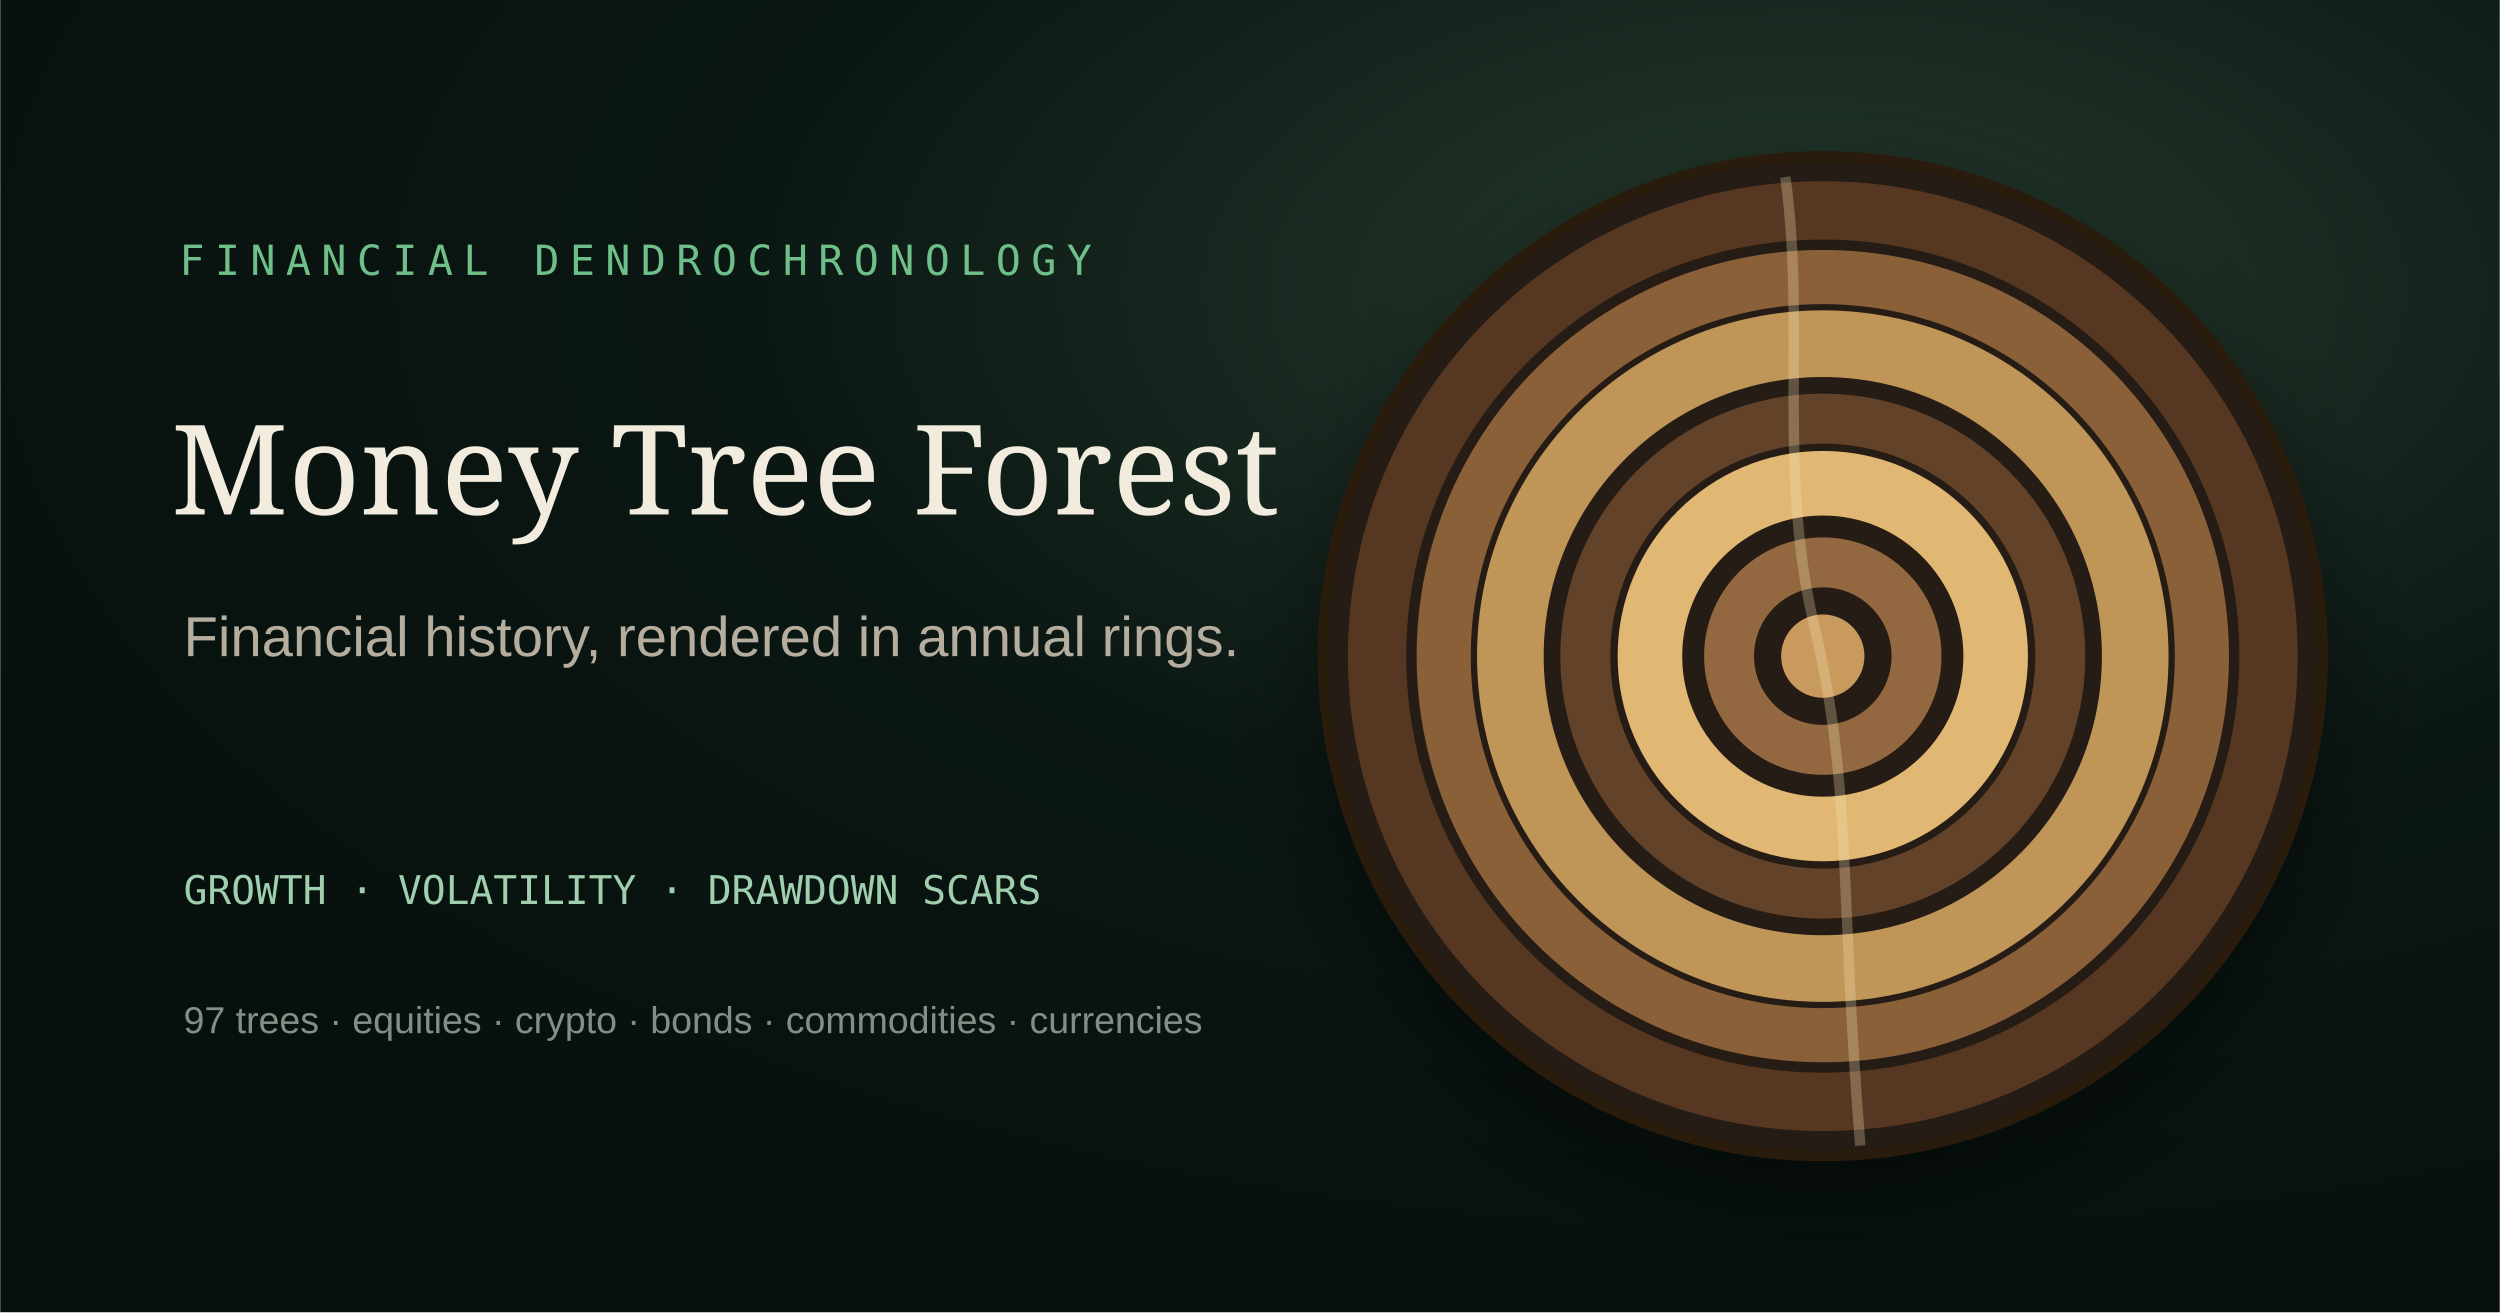
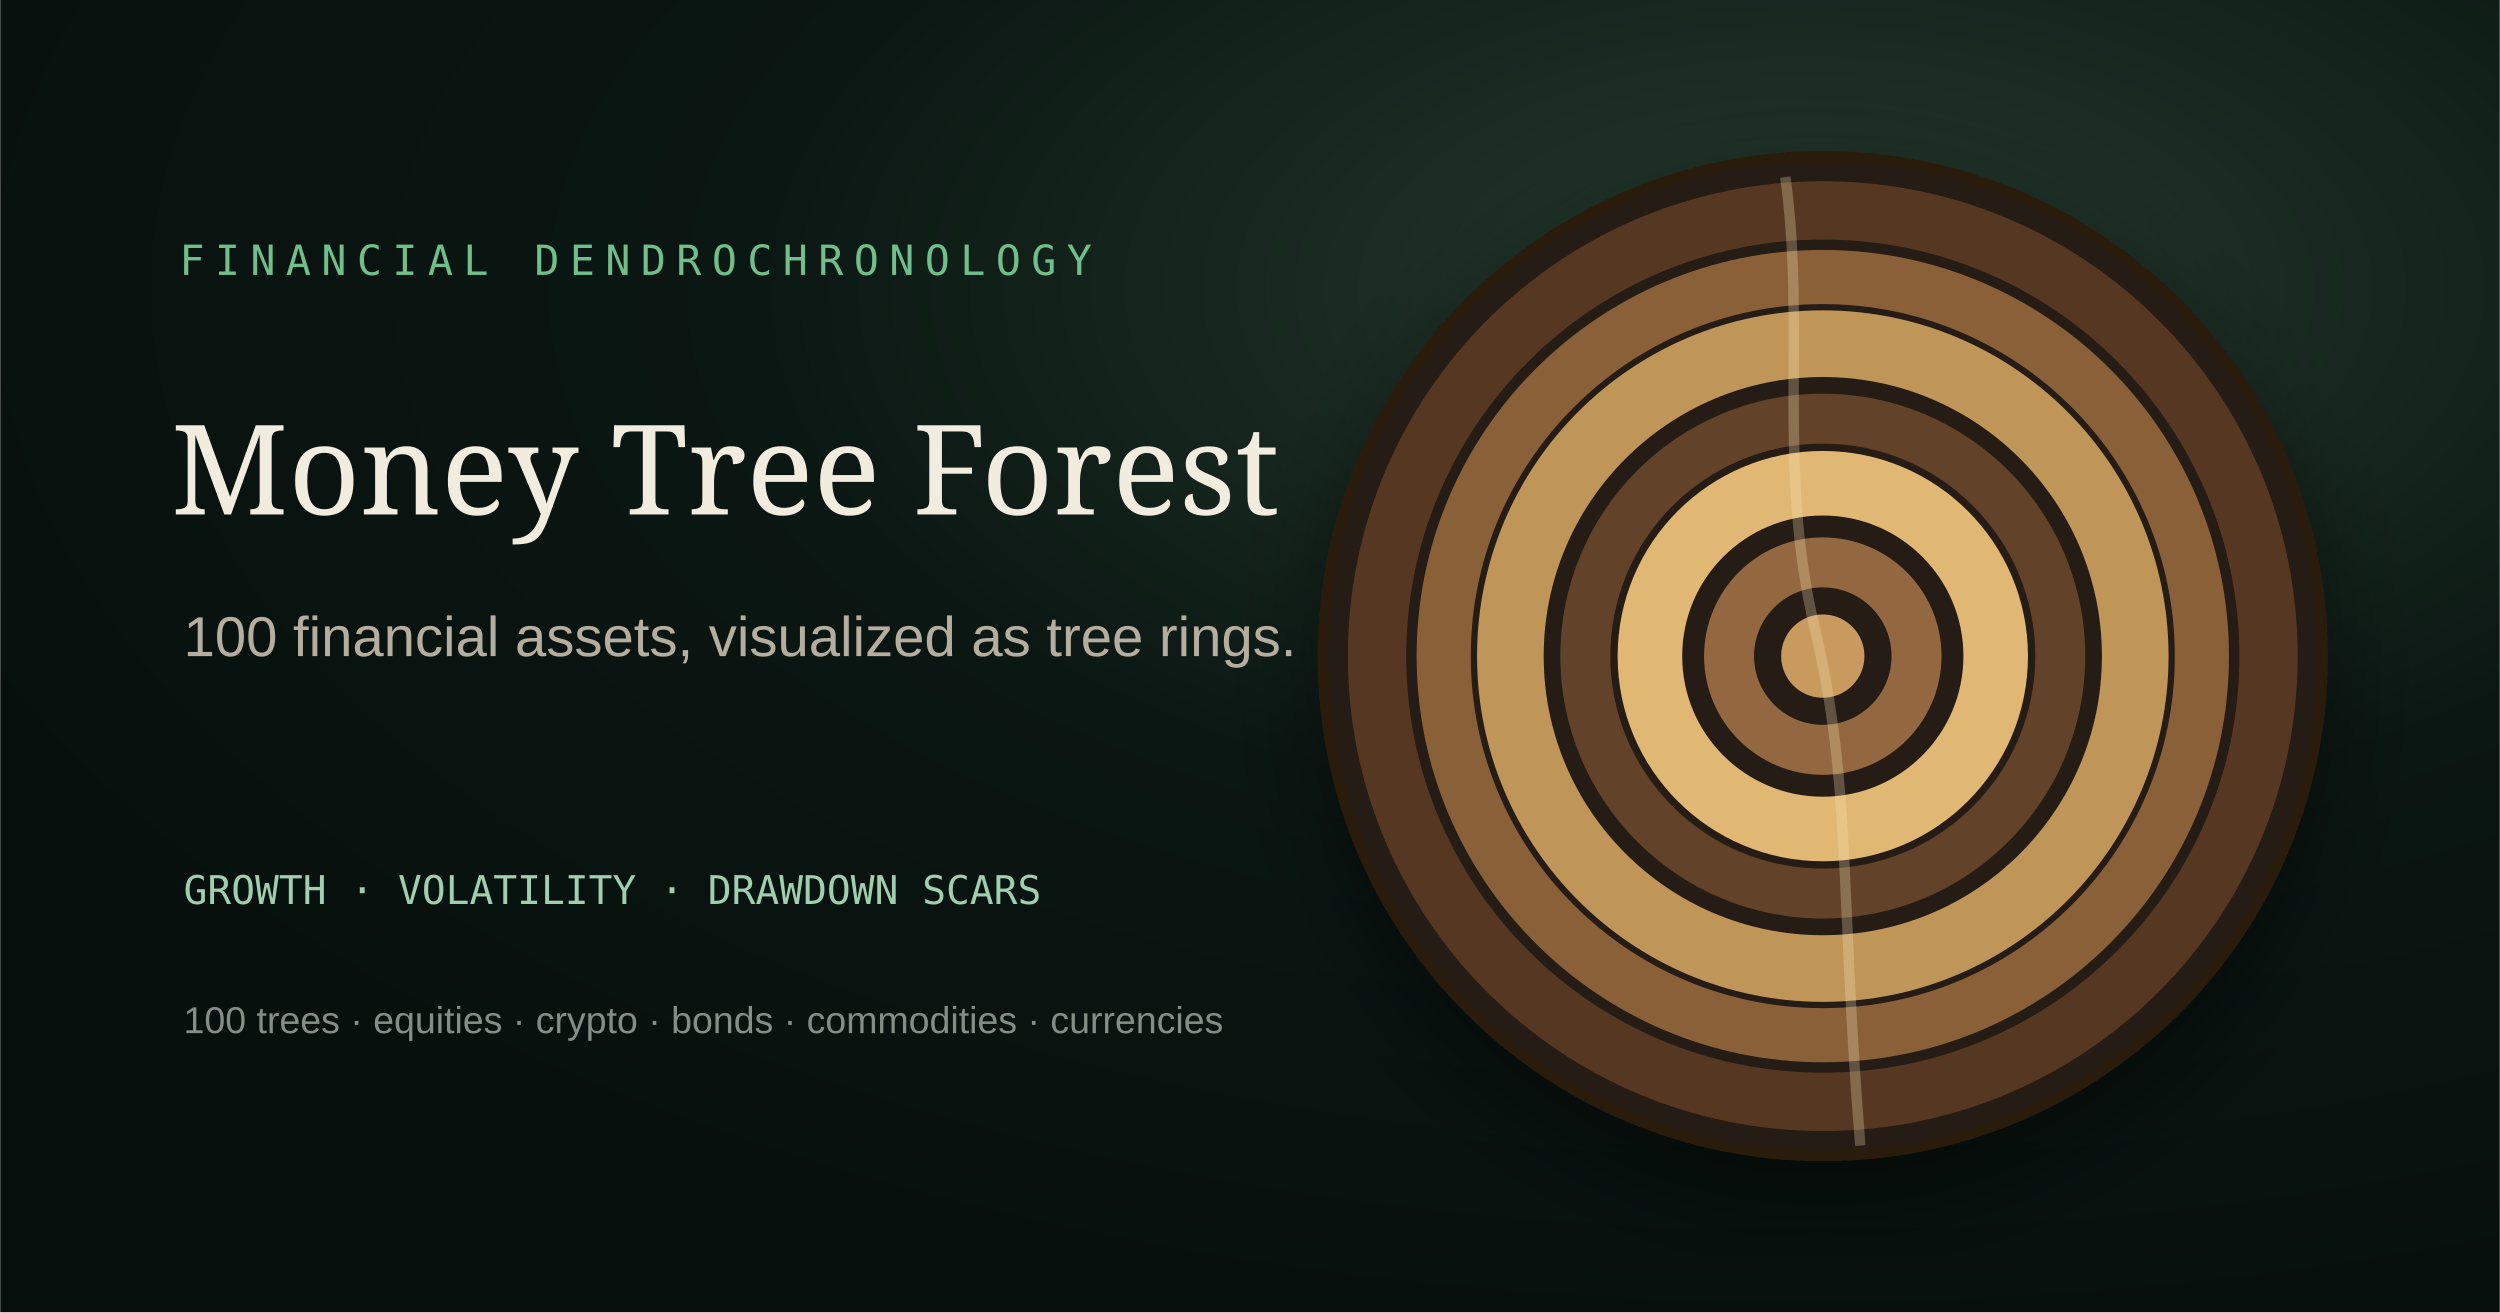
<svg xmlns="http://www.w3.org/2000/svg" width="924" height="485" viewBox="0 0 1200 630">
  <defs>
    <radialGradient id="bg" cx="72%" cy="22%" r="80%">
      <stop stop-color="#263b2e" />
      <stop offset=".52" stop-color="#0b1713" />
      <stop offset="1" stop-color="#07100d" />
    </radialGradient>
    <filter id="shadow">
      <feDropShadow dx="0" dy="18" stdDeviation="24" flood-color="#000" flood-opacity=".45" />
    </filter>
  </defs>
  <rect width="1200" height="630" fill="url(#bg)" />
  <g transform="translate(875 315)" filter="url(#shadow)">
    <circle r="240" fill="#261b13" stroke="#2a1a0e" stroke-width="5" />
    <circle r="214" fill="none" stroke="#573923" stroke-width="28" />
    <circle r="182" fill="none" stroke="#8a6039" stroke-width="26" />
    <circle r="150" fill="none" stroke="#c09559" stroke-width="32" />
    <circle r="114" fill="none" stroke="#634229" stroke-width="24" />
    <circle r="83" fill="none" stroke="#e0b873" stroke-width="31" />
    <circle r="45" fill="none" stroke="#93683f" stroke-width="24" />
    <circle r="20" fill="#c99a5d" />
    <path d="M-18-230C-8-158-22-90-4-14S8 111 18 235" fill="none" stroke="#f6e4ba" stroke-opacity=".28" stroke-width="5" />
  </g>
  <text x="86" y="132" fill="#6fbf8a" font-family="ui-monospace,Menlo,monospace" font-size="20" letter-spacing="5">FINANCIAL DENDROCHRONOLOGY</text>
  <text x="82" y="247" fill="#f2ecdf" font-family="Georgia,serif" font-size="60">Money Tree Forest</text>
-   <text x="88" y="315" fill="#b5ae9f" font-family="Arial,sans-serif" font-size="27">Financial history, rendered in annual rings.</text>
+   <text x="88" y="315" fill="#b5ae9f" font-family="Arial,sans-serif" font-size="27">100 financial assets, visualized as tree rings.</text>
  <text x="88" y="434" fill="#9fcfae" font-family="ui-monospace,Menlo,monospace" font-size="19">GROWTH · VOLATILITY · DRAWDOWN SCARS</text>
-   <text x="88" y="496" fill="#858e86" font-family="Arial,sans-serif" font-size="18">97 trees · equities · crypto · bonds · commodities · currencies</text>
+   <text x="88" y="496" fill="#858e86" font-family="Arial,sans-serif" font-size="18">100 trees · equities · crypto · bonds · commodities · currencies</text>
</svg>
